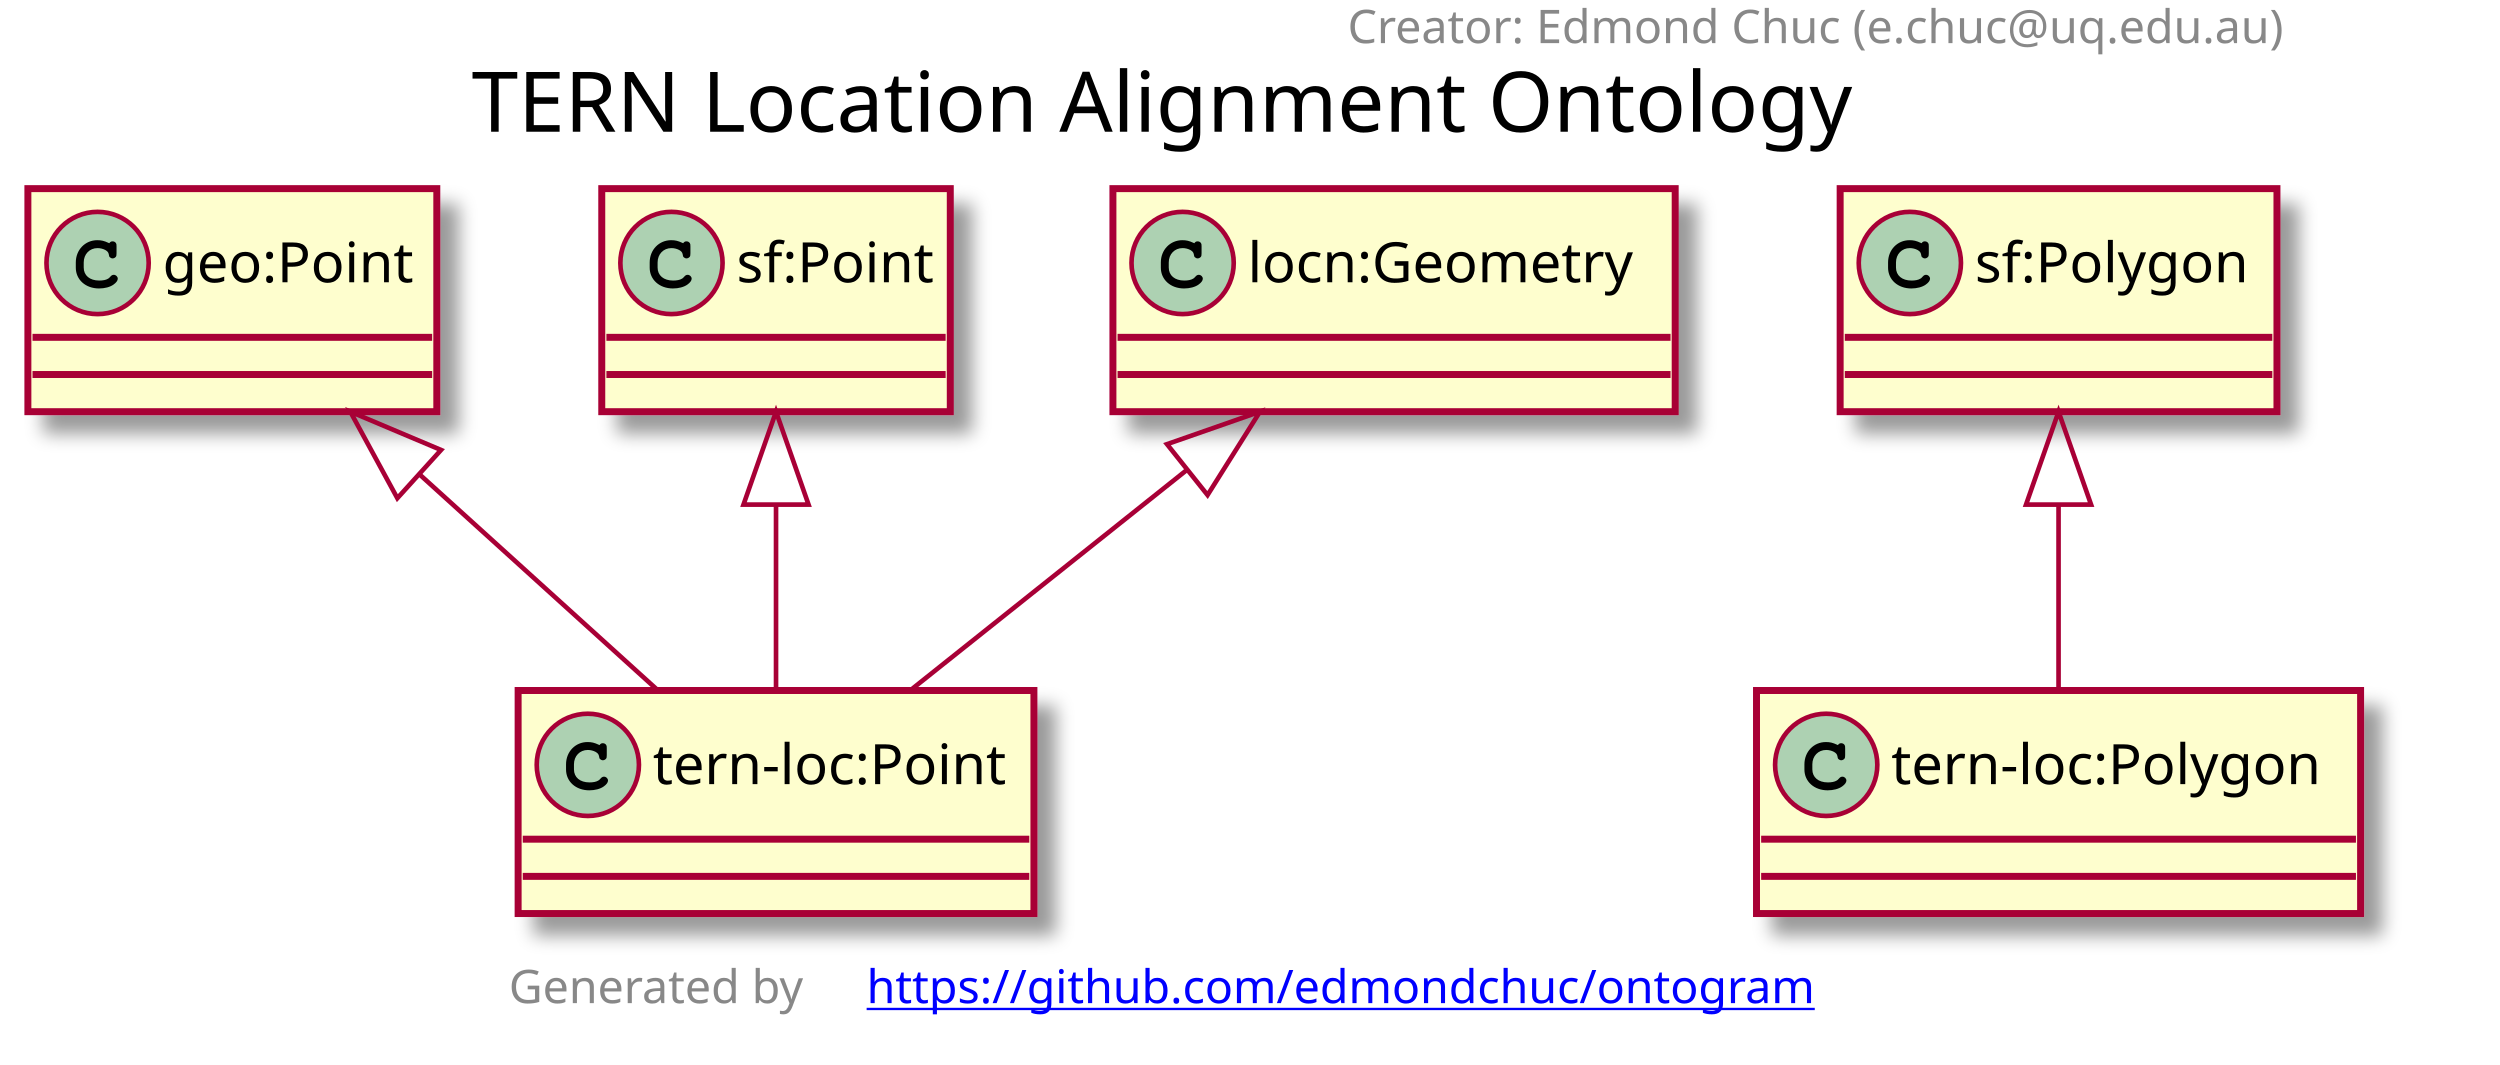
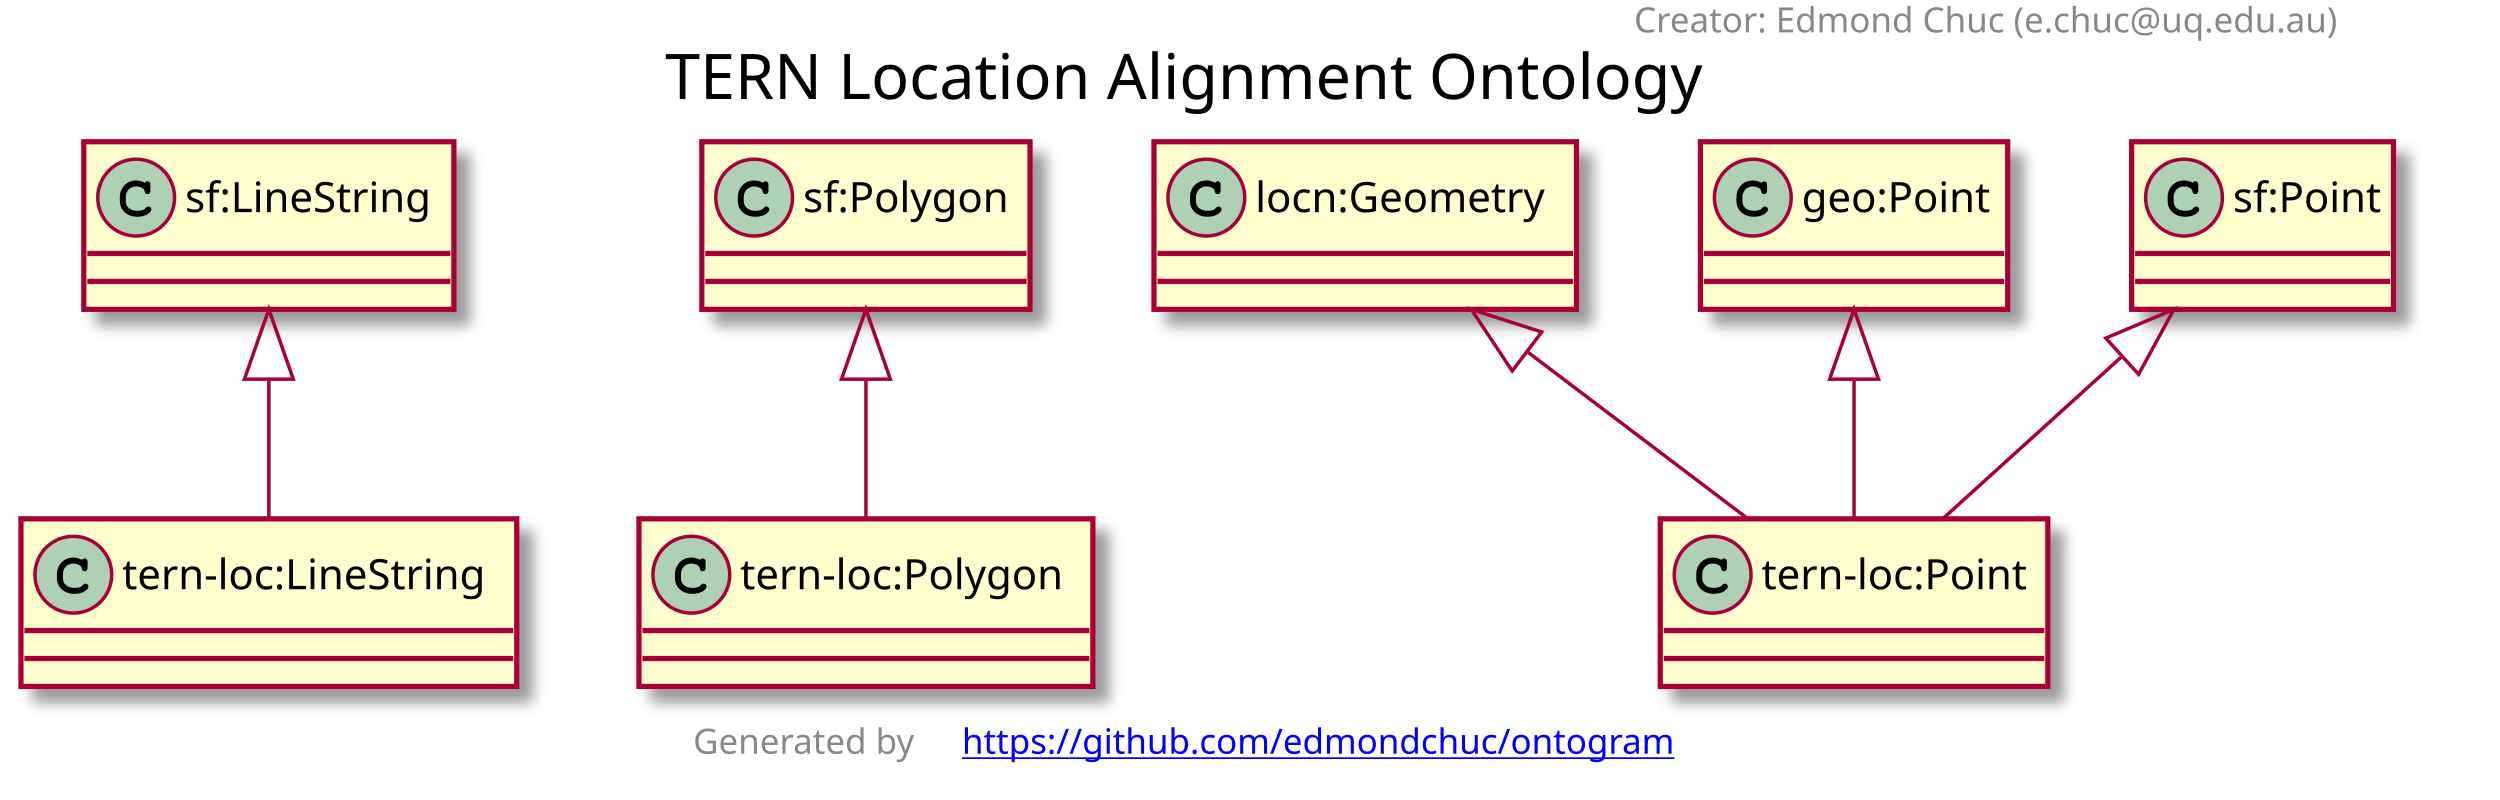
- <svg xmlns="http://www.w3.org/2000/svg" xmlns:xlink="http://www.w3.org/1999/xlink" contentScriptType="application/ecmascript" contentStyleType="text/css" height="229px" preserveAspectRatio="none" style="width:538px;height:229px;" version="1.1" viewBox="0 0 538 229" width="538px" zoomAndPan="magnify">
+ <svg xmlns="http://www.w3.org/2000/svg" xmlns:xlink="http://www.w3.org/1999/xlink" contentScriptType="application/ecmascript" contentStyleType="text/css" height="229px" preserveAspectRatio="none" style="width:716px;height:229px;" version="1.1" viewBox="0 0 716 229" width="716px" zoomAndPan="magnify">
  <defs>
-     <filter height="300%" id="f1bwqlpxkrxrok" width="300%" x="-1" y="-1">
+     <filter height="300%" id="fz6vz87yj7z0u" width="300%" x="-1" y="-1">
      <feGaussianBlur result="blurOut" stdDeviation="2.0" />
      <feColorMatrix in="blurOut" result="blurOut2" type="matrix" values="0 0 0 0 0 0 0 0 0 0 0 0 0 0 0 0 0 0 .4 0" />
      <feOffset dx="4.0" dy="4.0" in="blurOut2" result="blurOut3" />
      <feBlend in="SourceGraphic" in2="blurOut3" mode="normal" />
    </filter>
  </defs>
  <g>
-     <text fill="#888888" font-family="sans-serif" font-size="10" lengthAdjust="spacingAndGlyphs" textLength="236" x="290" y="9.282">Creator: Edmond Chuc (e.chuc@uq.edu.au)</text>
-     <text fill="#000000" font-family="sans-serif" font-size="18" lengthAdjust="spacingAndGlyphs" textLength="323" x="101.5" y="28.349">TERN Location Alignment Ontology</text>
-     <rect fill="#FEFECE" filter="url(#f1bwqlpxkrxrok)" height="48" id="geo:Point" style="stroke: #A80036; stroke-width: 1.5;" width="88" x="6" y="40.594" />
-     <ellipse cx="21" cy="56.594" fill="#ADD1B2" rx="11" ry="11" style="stroke: #A80036; stroke-width: 1.0;" />
-     <path d="M23.344,52.266 C22.406,51.828 21.812,51.688 20.938,51.688 C18.312,51.688 16.312,53.766 16.312,56.484 L16.312,57.609 C16.312,60.188 18.422,62.078 21.312,62.078 C22.531,62.078 23.688,61.781 24.438,61.234 C25.016,60.828 25.344,60.375 25.344,59.984 C25.344,59.531 24.953,59.141 24.484,59.141 C24.266,59.141 24.062,59.219 23.875,59.406 C23.422,59.891 23.422,59.891 23.234,59.984 C22.812,60.25 22.125,60.375 21.359,60.375 C19.312,60.375 18.016,59.281 18.016,57.578 L18.016,56.484 C18.016,54.703 19.266,53.391 21,53.391 C21.578,53.391 22.188,53.547 22.656,53.797 C23.141,54.078 23.312,54.297 23.406,54.703 C23.469,55.109 23.5,55.234 23.641,55.359 C23.781,55.5 24.016,55.609 24.234,55.609 C24.5,55.609 24.766,55.469 24.938,55.25 C25.047,55.094 25.078,54.906 25.078,54.484 L25.078,53.062 C25.078,52.625 25.062,52.5 24.969,52.344 C24.812,52.078 24.531,51.938 24.234,51.938 C23.938,51.938 23.734,52.031 23.516,52.344 L23.344,52.266 Z " />
-     <text fill="#000000" font-family="sans-serif" font-size="12" lengthAdjust="spacingAndGlyphs" textLength="56" x="35" y="60.748">geo:Point</text>
-     <line style="stroke: #A80036; stroke-width: 1.5;" x1="7" x2="93" y1="72.594" y2="72.594" />
-     <line style="stroke: #A80036; stroke-width: 1.5;" x1="7" x2="93" y1="80.594" y2="80.594" />
+     <text fill="#888888" font-family="sans-serif" font-size="10" lengthAdjust="spacingAndGlyphs" textLength="236" x="468" y="9.282">Creator: Edmond Chuc (e.chuc@uq.edu.au)</text>
+     <text fill="#000000" font-family="sans-serif" font-size="18" lengthAdjust="spacingAndGlyphs" textLength="323" x="190.5" y="28.349">TERN Location Alignment Ontology</text>
+     <rect fill="#FEFECE" filter="url(#fz6vz87yj7z0u)" height="48" id="sf:LineString" style="stroke: #A80036; stroke-width: 1.5;" width="106" x="24" y="40.594" />
+     <ellipse cx="39" cy="56.594" fill="#ADD1B2" rx="11" ry="11" style="stroke: #A80036; stroke-width: 1.0;" />
+     <path d="M41.344,52.266 C40.406,51.828 39.812,51.688 38.938,51.688 C36.312,51.688 34.312,53.766 34.312,56.484 L34.312,57.609 C34.312,60.188 36.422,62.078 39.312,62.078 C40.531,62.078 41.688,61.781 42.438,61.234 C43.016,60.828 43.344,60.375 43.344,59.984 C43.344,59.531 42.953,59.141 42.484,59.141 C42.266,59.141 42.062,59.219 41.875,59.406 C41.422,59.891 41.422,59.891 41.234,59.984 C40.812,60.25 40.125,60.375 39.359,60.375 C37.312,60.375 36.016,59.281 36.016,57.578 L36.016,56.484 C36.016,54.703 37.266,53.391 39,53.391 C39.578,53.391 40.188,53.547 40.656,53.797 C41.141,54.078 41.312,54.297 41.406,54.703 C41.469,55.109 41.5,55.234 41.641,55.359 C41.781,55.5 42.016,55.609 42.234,55.609 C42.5,55.609 42.766,55.469 42.938,55.25 C43.047,55.094 43.078,54.906 43.078,54.484 L43.078,53.062 C43.078,52.625 43.062,52.5 42.969,52.344 C42.812,52.078 42.531,51.938 42.234,51.938 C41.938,51.938 41.734,52.031 41.516,52.344 L41.344,52.266 Z " />
+     <text fill="#000000" font-family="sans-serif" font-size="12" lengthAdjust="spacingAndGlyphs" textLength="74" x="53" y="60.748">sf:LineString</text>
+     <line style="stroke: #A80036; stroke-width: 1.5;" x1="25" x2="129" y1="72.594" y2="72.594" />
+     <line style="stroke: #A80036; stroke-width: 1.5;" x1="25" x2="129" y1="80.594" y2="80.594" />
+     <a href="https://w3id.org/tern/ontologies/loc/LineString" target="_top" title="https://w3id.org/tern/ontologies/loc/LineString" xlink:actuate="onRequest" xlink:href="https://w3id.org/tern/ontologies/loc/LineString" xlink:show="new" xlink:title="https://w3id.org/tern/ontologies/loc/LineString" xlink:type="simple">
+       <rect fill="#FEFECE" filter="url(#fz6vz87yj7z0u)" height="48" id="tern-loc:LineString" style="stroke: #A80036; stroke-width: 1.5;" width="142" x="6" y="148.594" />
+       <ellipse cx="21" cy="164.594" fill="#ADD1B2" rx="11" ry="11" style="stroke: #A80036; stroke-width: 1.0;" />
+       <path d="M23.344,160.266 C22.406,159.828 21.812,159.688 20.938,159.688 C18.312,159.688 16.312,161.766 16.312,164.484 L16.312,165.609 C16.312,168.188 18.422,170.078 21.312,170.078 C22.531,170.078 23.688,169.781 24.438,169.234 C25.016,168.828 25.344,168.375 25.344,167.984 C25.344,167.531 24.953,167.141 24.484,167.141 C24.266,167.141 24.062,167.219 23.875,167.406 C23.422,167.891 23.422,167.891 23.234,167.984 C22.812,168.25 22.125,168.375 21.359,168.375 C19.312,168.375 18.016,167.281 18.016,165.578 L18.016,164.484 C18.016,162.703 19.266,161.391 21,161.391 C21.578,161.391 22.188,161.547 22.656,161.797 C23.141,162.078 23.312,162.297 23.406,162.703 C23.469,163.109 23.5,163.234 23.641,163.359 C23.781,163.5 24.016,163.609 24.234,163.609 C24.5,163.609 24.766,163.469 24.938,163.25 C25.047,163.094 25.078,162.906 25.078,162.484 L25.078,161.062 C25.078,160.625 25.062,160.5 24.969,160.344 C24.812,160.078 24.531,159.938 24.234,159.938 C23.938,159.938 23.734,160.031 23.516,160.344 L23.344,160.266 Z " />
+       <text fill="#000000" font-family="sans-serif" font-size="12" lengthAdjust="spacingAndGlyphs" textLength="110" x="35" y="168.748">tern-loc:LineString</text>
+       <line style="stroke: #A80036; stroke-width: 1.5;" x1="7" x2="147" y1="180.594" y2="180.594" />
+       <line style="stroke: #A80036; stroke-width: 1.5;" x1="7" x2="147" y1="188.594" y2="188.594" />
+     </a>
+     <rect fill="#FEFECE" filter="url(#fz6vz87yj7z0u)" height="48" id="sf:Polygon" style="stroke: #A80036; stroke-width: 1.5;" width="94" x="201" y="40.594" />
+     <ellipse cx="216" cy="56.594" fill="#ADD1B2" rx="11" ry="11" style="stroke: #A80036; stroke-width: 1.0;" />
+     <path d="M218.344,52.266 C217.406,51.828 216.812,51.688 215.938,51.688 C213.312,51.688 211.312,53.766 211.312,56.484 L211.312,57.609 C211.312,60.188 213.422,62.078 216.312,62.078 C217.531,62.078 218.688,61.781 219.438,61.234 C220.016,60.828 220.344,60.375 220.344,59.984 C220.344,59.531 219.953,59.141 219.484,59.141 C219.266,59.141 219.062,59.219 218.875,59.406 C218.422,59.891 218.422,59.891 218.234,59.984 C217.812,60.25 217.125,60.375 216.359,60.375 C214.312,60.375 213.016,59.281 213.016,57.578 L213.016,56.484 C213.016,54.703 214.266,53.391 216,53.391 C216.578,53.391 217.188,53.547 217.656,53.797 C218.141,54.078 218.312,54.297 218.406,54.703 C218.469,55.109 218.5,55.234 218.641,55.359 C218.781,55.5 219.016,55.609 219.234,55.609 C219.5,55.609 219.766,55.469 219.938,55.25 C220.047,55.094 220.078,54.906 220.078,54.484 L220.078,53.062 C220.078,52.625 220.062,52.5 219.969,52.344 C219.812,52.078 219.531,51.938 219.234,51.938 C218.938,51.938 218.734,52.031 218.516,52.344 L218.344,52.266 Z " />
+     <text fill="#000000" font-family="sans-serif" font-size="12" lengthAdjust="spacingAndGlyphs" textLength="62" x="230" y="60.748">sf:Polygon</text>
+     <line style="stroke: #A80036; stroke-width: 1.5;" x1="202" x2="294" y1="72.594" y2="72.594" />
+     <line style="stroke: #A80036; stroke-width: 1.5;" x1="202" x2="294" y1="80.594" y2="80.594" />
+     <a href="https://w3id.org/tern/ontologies/loc/Polygon" target="_top" title="https://w3id.org/tern/ontologies/loc/Polygon" xlink:actuate="onRequest" xlink:href="https://w3id.org/tern/ontologies/loc/Polygon" xlink:show="new" xlink:title="https://w3id.org/tern/ontologies/loc/Polygon" xlink:type="simple">
+       <rect fill="#FEFECE" filter="url(#fz6vz87yj7z0u)" height="48" id="tern-loc:Polygon" style="stroke: #A80036; stroke-width: 1.5;" width="130" x="183" y="148.594" />
+       <ellipse cx="198" cy="164.594" fill="#ADD1B2" rx="11" ry="11" style="stroke: #A80036; stroke-width: 1.0;" />
+       <path d="M200.344,160.266 C199.406,159.828 198.812,159.688 197.938,159.688 C195.312,159.688 193.312,161.766 193.312,164.484 L193.312,165.609 C193.312,168.188 195.422,170.078 198.312,170.078 C199.531,170.078 200.688,169.781 201.438,169.234 C202.016,168.828 202.344,168.375 202.344,167.984 C202.344,167.531 201.953,167.141 201.484,167.141 C201.266,167.141 201.062,167.219 200.875,167.406 C200.422,167.891 200.422,167.891 200.234,167.984 C199.812,168.25 199.125,168.375 198.359,168.375 C196.312,168.375 195.016,167.281 195.016,165.578 L195.016,164.484 C195.016,162.703 196.266,161.391 198,161.391 C198.578,161.391 199.188,161.547 199.656,161.797 C200.141,162.078 200.312,162.297 200.406,162.703 C200.469,163.109 200.5,163.234 200.641,163.359 C200.781,163.5 201.016,163.609 201.234,163.609 C201.5,163.609 201.766,163.469 201.938,163.25 C202.047,163.094 202.078,162.906 202.078,162.484 L202.078,161.062 C202.078,160.625 202.062,160.5 201.969,160.344 C201.812,160.078 201.531,159.938 201.234,159.938 C200.938,159.938 200.734,160.031 200.516,160.344 L200.344,160.266 Z " />
+       <text fill="#000000" font-family="sans-serif" font-size="12" lengthAdjust="spacingAndGlyphs" textLength="98" x="212" y="168.748">tern-loc:Polygon</text>
+       <line style="stroke: #A80036; stroke-width: 1.5;" x1="184" x2="312" y1="180.594" y2="180.594" />
+       <line style="stroke: #A80036; stroke-width: 1.5;" x1="184" x2="312" y1="188.594" y2="188.594" />
+     </a>
+     <rect fill="#FEFECE" filter="url(#fz6vz87yj7z0u)" height="48" id="locn:Geometry" style="stroke: #A80036; stroke-width: 1.5;" width="121" x="330.5" y="40.594" />
+     <ellipse cx="345.5" cy="56.594" fill="#ADD1B2" rx="11" ry="11" style="stroke: #A80036; stroke-width: 1.0;" />
+     <path d="M347.844,52.266 C346.906,51.828 346.312,51.688 345.438,51.688 C342.812,51.688 340.812,53.766 340.812,56.484 L340.812,57.609 C340.812,60.188 342.922,62.078 345.812,62.078 C347.031,62.078 348.188,61.781 348.938,61.234 C349.516,60.828 349.844,60.375 349.844,59.984 C349.844,59.531 349.453,59.141 348.984,59.141 C348.766,59.141 348.562,59.219 348.375,59.406 C347.922,59.891 347.922,59.891 347.734,59.984 C347.312,60.25 346.625,60.375 345.859,60.375 C343.812,60.375 342.516,59.281 342.516,57.578 L342.516,56.484 C342.516,54.703 343.766,53.391 345.5,53.391 C346.078,53.391 346.688,53.547 347.156,53.797 C347.641,54.078 347.812,54.297 347.906,54.703 C347.969,55.109 348,55.234 348.141,55.359 C348.281,55.5 348.516,55.609 348.734,55.609 C349,55.609 349.266,55.469 349.438,55.25 C349.547,55.094 349.578,54.906 349.578,54.484 L349.578,53.062 C349.578,52.625 349.562,52.5 349.469,52.344 C349.312,52.078 349.031,51.938 348.734,51.938 C348.438,51.938 348.234,52.031 348.016,52.344 L347.844,52.266 Z " />
+     <text fill="#000000" font-family="sans-serif" font-size="12" lengthAdjust="spacingAndGlyphs" textLength="89" x="359.5" y="60.748">locn:Geometry</text>
+     <line style="stroke: #A80036; stroke-width: 1.5;" x1="331.5" x2="450.5" y1="72.594" y2="72.594" />
+     <line style="stroke: #A80036; stroke-width: 1.5;" x1="331.5" x2="450.5" y1="80.594" y2="80.594" />
    <a href="https://w3id.org/tern/ontologies/loc/Point" target="_top" title="https://w3id.org/tern/ontologies/loc/Point" xlink:actuate="onRequest" xlink:href="https://w3id.org/tern/ontologies/loc/Point" xlink:show="new" xlink:title="https://w3id.org/tern/ontologies/loc/Point" xlink:type="simple">
-       <rect fill="#FEFECE" filter="url(#f1bwqlpxkrxrok)" height="48" id="tern-loc:Point" style="stroke: #A80036; stroke-width: 1.5;" width="111" x="111.5" y="148.594" />
-       <ellipse cx="126.5" cy="164.594" fill="#ADD1B2" rx="11" ry="11" style="stroke: #A80036; stroke-width: 1.0;" />
-       <path d="M128.844,160.266 C127.906,159.828 127.312,159.688 126.438,159.688 C123.812,159.688 121.812,161.766 121.812,164.484 L121.812,165.609 C121.812,168.188 123.922,170.078 126.812,170.078 C128.031,170.078 129.188,169.781 129.938,169.234 C130.516,168.828 130.844,168.375 130.844,167.984 C130.844,167.531 130.453,167.141 129.984,167.141 C129.766,167.141 129.562,167.219 129.375,167.406 C128.922,167.891 128.922,167.891 128.734,167.984 C128.312,168.25 127.625,168.375 126.859,168.375 C124.812,168.375 123.516,167.281 123.516,165.578 L123.516,164.484 C123.516,162.703 124.766,161.391 126.5,161.391 C127.078,161.391 127.688,161.547 128.156,161.797 C128.641,162.078 128.812,162.297 128.906,162.703 C128.969,163.109 129,163.234 129.141,163.359 C129.281,163.5 129.516,163.609 129.734,163.609 C130,163.609 130.266,163.469 130.438,163.25 C130.547,163.094 130.578,162.906 130.578,162.484 L130.578,161.062 C130.578,160.625 130.562,160.5 130.469,160.344 C130.312,160.078 130.031,159.938 129.734,159.938 C129.438,159.938 129.234,160.031 129.016,160.344 L128.844,160.266 Z " />
-       <text fill="#000000" font-family="sans-serif" font-size="12" lengthAdjust="spacingAndGlyphs" textLength="79" x="140.5" y="168.748">tern-loc:Point</text>
-       <line style="stroke: #A80036; stroke-width: 1.5;" x1="112.5" x2="221.5" y1="180.594" y2="180.594" />
-       <line style="stroke: #A80036; stroke-width: 1.5;" x1="112.5" x2="221.5" y1="188.594" y2="188.594" />
+       <rect fill="#FEFECE" filter="url(#fz6vz87yj7z0u)" height="48" id="tern-loc:Point" style="stroke: #A80036; stroke-width: 1.5;" width="111" x="475.5" y="148.594" />
+       <ellipse cx="490.5" cy="164.594" fill="#ADD1B2" rx="11" ry="11" style="stroke: #A80036; stroke-width: 1.0;" />
+       <path d="M492.844,160.266 C491.906,159.828 491.312,159.688 490.438,159.688 C487.812,159.688 485.812,161.766 485.812,164.484 L485.812,165.609 C485.812,168.188 487.922,170.078 490.812,170.078 C492.031,170.078 493.188,169.781 493.938,169.234 C494.516,168.828 494.844,168.375 494.844,167.984 C494.844,167.531 494.453,167.141 493.984,167.141 C493.766,167.141 493.562,167.219 493.375,167.406 C492.922,167.891 492.922,167.891 492.734,167.984 C492.312,168.25 491.625,168.375 490.859,168.375 C488.812,168.375 487.516,167.281 487.516,165.578 L487.516,164.484 C487.516,162.703 488.766,161.391 490.5,161.391 C491.078,161.391 491.688,161.547 492.156,161.797 C492.641,162.078 492.812,162.297 492.906,162.703 C492.969,163.109 493,163.234 493.141,163.359 C493.281,163.5 493.516,163.609 493.734,163.609 C494,163.609 494.266,163.469 494.438,163.25 C494.547,163.094 494.578,162.906 494.578,162.484 L494.578,161.062 C494.578,160.625 494.562,160.5 494.469,160.344 C494.312,160.078 494.031,159.938 493.734,159.938 C493.438,159.938 493.234,160.031 493.016,160.344 L492.844,160.266 Z " />
+       <text fill="#000000" font-family="sans-serif" font-size="12" lengthAdjust="spacingAndGlyphs" textLength="79" x="504.5" y="168.748">tern-loc:Point</text>
+       <line style="stroke: #A80036; stroke-width: 1.5;" x1="476.5" x2="585.5" y1="180.594" y2="180.594" />
+       <line style="stroke: #A80036; stroke-width: 1.5;" x1="476.5" x2="585.5" y1="188.594" y2="188.594" />
    </a>
-     <rect fill="#FEFECE" filter="url(#f1bwqlpxkrxrok)" height="48" id="sf:Point" style="stroke: #A80036; stroke-width: 1.5;" width="75" x="129.5" y="40.594" />
-     <ellipse cx="144.5" cy="56.594" fill="#ADD1B2" rx="11" ry="11" style="stroke: #A80036; stroke-width: 1.0;" />
-     <path d="M146.844,52.266 C145.906,51.828 145.312,51.688 144.438,51.688 C141.812,51.688 139.812,53.766 139.812,56.484 L139.812,57.609 C139.812,60.188 141.922,62.078 144.812,62.078 C146.031,62.078 147.188,61.781 147.938,61.234 C148.516,60.828 148.844,60.375 148.844,59.984 C148.844,59.531 148.453,59.141 147.984,59.141 C147.766,59.141 147.562,59.219 147.375,59.406 C146.922,59.891 146.922,59.891 146.734,59.984 C146.312,60.25 145.625,60.375 144.859,60.375 C142.812,60.375 141.516,59.281 141.516,57.578 L141.516,56.484 C141.516,54.703 142.766,53.391 144.5,53.391 C145.078,53.391 145.688,53.547 146.156,53.797 C146.641,54.078 146.812,54.297 146.906,54.703 C146.969,55.109 147,55.234 147.141,55.359 C147.281,55.5 147.516,55.609 147.734,55.609 C148,55.609 148.266,55.469 148.438,55.25 C148.547,55.094 148.578,54.906 148.578,54.484 L148.578,53.062 C148.578,52.625 148.562,52.5 148.469,52.344 C148.312,52.078 148.031,51.938 147.734,51.938 C147.438,51.938 147.234,52.031 147.016,52.344 L146.844,52.266 Z " />
-     <text fill="#000000" font-family="sans-serif" font-size="12" lengthAdjust="spacingAndGlyphs" textLength="43" x="158.5" y="60.748">sf:Point</text>
-     <line style="stroke: #A80036; stroke-width: 1.5;" x1="130.5" x2="203.5" y1="72.594" y2="72.594" />
-     <line style="stroke: #A80036; stroke-width: 1.5;" x1="130.5" x2="203.5" y1="80.594" y2="80.594" />
-     <rect fill="#FEFECE" filter="url(#f1bwqlpxkrxrok)" height="48" id="locn:Geometry" style="stroke: #A80036; stroke-width: 1.5;" width="121" x="239.5" y="40.594" />
-     <ellipse cx="254.5" cy="56.594" fill="#ADD1B2" rx="11" ry="11" style="stroke: #A80036; stroke-width: 1.0;" />
-     <path d="M256.844,52.266 C255.906,51.828 255.312,51.688 254.438,51.688 C251.812,51.688 249.812,53.766 249.812,56.484 L249.812,57.609 C249.812,60.188 251.922,62.078 254.812,62.078 C256.031,62.078 257.188,61.781 257.938,61.234 C258.516,60.828 258.844,60.375 258.844,59.984 C258.844,59.531 258.453,59.141 257.984,59.141 C257.766,59.141 257.562,59.219 257.375,59.406 C256.922,59.891 256.922,59.891 256.734,59.984 C256.312,60.25 255.625,60.375 254.859,60.375 C252.812,60.375 251.516,59.281 251.516,57.578 L251.516,56.484 C251.516,54.703 252.766,53.391 254.5,53.391 C255.078,53.391 255.688,53.547 256.156,53.797 C256.641,54.078 256.812,54.297 256.906,54.703 C256.969,55.109 257,55.234 257.141,55.359 C257.281,55.5 257.516,55.609 257.734,55.609 C258,55.609 258.266,55.469 258.438,55.25 C258.547,55.094 258.578,54.906 258.578,54.484 L258.578,53.062 C258.578,52.625 258.562,52.5 258.469,52.344 C258.312,52.078 258.031,51.938 257.734,51.938 C257.438,51.938 257.234,52.031 257.016,52.344 L256.844,52.266 Z " />
-     <text fill="#000000" font-family="sans-serif" font-size="12" lengthAdjust="spacingAndGlyphs" textLength="89" x="268.5" y="60.748">locn:Geometry</text>
-     <line style="stroke: #A80036; stroke-width: 1.5;" x1="240.5" x2="359.5" y1="72.594" y2="72.594" />
-     <line style="stroke: #A80036; stroke-width: 1.5;" x1="240.5" x2="359.5" y1="80.594" y2="80.594" />
-     <rect fill="#FEFECE" filter="url(#f1bwqlpxkrxrok)" height="48" id="sf:Polygon" style="stroke: #A80036; stroke-width: 1.5;" width="94" x="396" y="40.594" />
-     <ellipse cx="411" cy="56.594" fill="#ADD1B2" rx="11" ry="11" style="stroke: #A80036; stroke-width: 1.0;" />
-     <path d="M413.344,52.266 C412.406,51.828 411.812,51.688 410.938,51.688 C408.312,51.688 406.312,53.766 406.312,56.484 L406.312,57.609 C406.312,60.188 408.422,62.078 411.312,62.078 C412.531,62.078 413.688,61.781 414.438,61.234 C415.016,60.828 415.344,60.375 415.344,59.984 C415.344,59.531 414.953,59.141 414.484,59.141 C414.266,59.141 414.062,59.219 413.875,59.406 C413.422,59.891 413.422,59.891 413.234,59.984 C412.812,60.25 412.125,60.375 411.359,60.375 C409.312,60.375 408.016,59.281 408.016,57.578 L408.016,56.484 C408.016,54.703 409.266,53.391 411,53.391 C411.578,53.391 412.188,53.547 412.656,53.797 C413.141,54.078 413.312,54.297 413.406,54.703 C413.469,55.109 413.5,55.234 413.641,55.359 C413.781,55.5 414.016,55.609 414.234,55.609 C414.5,55.609 414.766,55.469 414.938,55.25 C415.047,55.094 415.078,54.906 415.078,54.484 L415.078,53.062 C415.078,52.625 415.062,52.5 414.969,52.344 C414.812,52.078 414.531,51.938 414.234,51.938 C413.938,51.938 413.734,52.031 413.516,52.344 L413.344,52.266 Z " />
-     <text fill="#000000" font-family="sans-serif" font-size="12" lengthAdjust="spacingAndGlyphs" textLength="62" x="425" y="60.748">sf:Polygon</text>
-     <line style="stroke: #A80036; stroke-width: 1.5;" x1="397" x2="489" y1="72.594" y2="72.594" />
-     <line style="stroke: #A80036; stroke-width: 1.5;" x1="397" x2="489" y1="80.594" y2="80.594" />
-     <a href="https://w3id.org/tern/ontologies/loc/Polygon" target="_top" title="https://w3id.org/tern/ontologies/loc/Polygon" xlink:actuate="onRequest" xlink:href="https://w3id.org/tern/ontologies/loc/Polygon" xlink:show="new" xlink:title="https://w3id.org/tern/ontologies/loc/Polygon" xlink:type="simple">
-       <rect fill="#FEFECE" filter="url(#f1bwqlpxkrxrok)" height="48" id="tern-loc:Polygon" style="stroke: #A80036; stroke-width: 1.5;" width="130" x="378" y="148.594" />
-       <ellipse cx="393" cy="164.594" fill="#ADD1B2" rx="11" ry="11" style="stroke: #A80036; stroke-width: 1.0;" />
-       <path d="M395.344,160.266 C394.406,159.828 393.812,159.688 392.938,159.688 C390.312,159.688 388.312,161.766 388.312,164.484 L388.312,165.609 C388.312,168.188 390.422,170.078 393.312,170.078 C394.531,170.078 395.688,169.781 396.438,169.234 C397.016,168.828 397.344,168.375 397.344,167.984 C397.344,167.531 396.953,167.141 396.484,167.141 C396.266,167.141 396.062,167.219 395.875,167.406 C395.422,167.891 395.422,167.891 395.234,167.984 C394.812,168.25 394.125,168.375 393.359,168.375 C391.312,168.375 390.016,167.281 390.016,165.578 L390.016,164.484 C390.016,162.703 391.266,161.391 393,161.391 C393.578,161.391 394.188,161.547 394.656,161.797 C395.141,162.078 395.312,162.297 395.406,162.703 C395.469,163.109 395.5,163.234 395.641,163.359 C395.781,163.5 396.016,163.609 396.234,163.609 C396.5,163.609 396.766,163.469 396.938,163.25 C397.047,163.094 397.078,162.906 397.078,162.484 L397.078,161.062 C397.078,160.625 397.062,160.5 396.969,160.344 C396.812,160.078 396.531,159.938 396.234,159.938 C395.938,159.938 395.734,160.031 395.516,160.344 L395.344,160.266 Z " />
-       <text fill="#000000" font-family="sans-serif" font-size="12" lengthAdjust="spacingAndGlyphs" textLength="98" x="407" y="168.748">tern-loc:Polygon</text>
-       <line style="stroke: #A80036; stroke-width: 1.5;" x1="379" x2="507" y1="180.594" y2="180.594" />
-       <line style="stroke: #A80036; stroke-width: 1.5;" x1="379" x2="507" y1="188.594" y2="188.594" />
-     </a>
-     <path d="M90.369,102.167 C107.24,117.453 126.345,134.761 141.258,148.272 " fill="none" id="geo:Point&lt;-tern-loc:Point" style="stroke: #A80036; stroke-width: 1.0;" />
-     <polygon fill="none" points="85.509,107.21,75.387,88.594,94.909,96.835,85.509,107.21" style="stroke: #A80036; stroke-width: 1.0;" />
-     <path d="M167,108.617 C167,122.173 167,136.632 167,148.272 " fill="none" id="sf:Point&lt;-tern-loc:Point" style="stroke: #A80036; stroke-width: 1.0;" />
-     <polygon fill="none" points="160,108.594,167,88.594,174,108.594,160,108.594" style="stroke: #A80036; stroke-width: 1.0;" />
-     <path d="M255.288,101.229 C235.825,116.741 213.562,134.484 196.262,148.272 " fill="none" id="locn:Geometry&lt;-tern-loc:Point" style="stroke: #A80036; stroke-width: 1.0;" />
-     <polygon fill="none" points="251.138,95.586,271.141,88.594,259.863,106.534,251.138,95.586" style="stroke: #A80036; stroke-width: 1.0;" />
-     <path d="M443,108.617 C443,122.173 443,136.632 443,148.272 " fill="none" id="sf:Polygon&lt;-tern-loc:Polygon" style="stroke: #A80036; stroke-width: 1.0;" />
-     <polygon fill="none" points="436,108.594,443,88.594,450,108.594,436,108.594" style="stroke: #A80036; stroke-width: 1.0;" />
-     <text fill="#888888" font-family="sans-serif" font-size="10" lengthAdjust="spacingAndGlyphs" textLength="74" x="109.5" y="215.876">Generated by</text>
+     <rect fill="#FEFECE" filter="url(#fz6vz87yj7z0u)" height="48" id="geo:Point" style="stroke: #A80036; stroke-width: 1.5;" width="88" x="487" y="40.594" />
+     <ellipse cx="502" cy="56.594" fill="#ADD1B2" rx="11" ry="11" style="stroke: #A80036; stroke-width: 1.0;" />
+     <path d="M504.344,52.266 C503.406,51.828 502.812,51.688 501.938,51.688 C499.312,51.688 497.312,53.766 497.312,56.484 L497.312,57.609 C497.312,60.188 499.422,62.078 502.312,62.078 C503.531,62.078 504.688,61.781 505.438,61.234 C506.016,60.828 506.344,60.375 506.344,59.984 C506.344,59.531 505.953,59.141 505.484,59.141 C505.266,59.141 505.062,59.219 504.875,59.406 C504.422,59.891 504.422,59.891 504.234,59.984 C503.812,60.25 503.125,60.375 502.359,60.375 C500.312,60.375 499.016,59.281 499.016,57.578 L499.016,56.484 C499.016,54.703 500.266,53.391 502,53.391 C502.578,53.391 503.188,53.547 503.656,53.797 C504.141,54.078 504.312,54.297 504.406,54.703 C504.469,55.109 504.5,55.234 504.641,55.359 C504.781,55.5 505.016,55.609 505.234,55.609 C505.5,55.609 505.766,55.469 505.938,55.25 C506.047,55.094 506.078,54.906 506.078,54.484 L506.078,53.062 C506.078,52.625 506.062,52.5 505.969,52.344 C505.812,52.078 505.531,51.938 505.234,51.938 C504.938,51.938 504.734,52.031 504.516,52.344 L504.344,52.266 Z " />
+     <text fill="#000000" font-family="sans-serif" font-size="12" lengthAdjust="spacingAndGlyphs" textLength="56" x="516" y="60.748">geo:Point</text>
+     <line style="stroke: #A80036; stroke-width: 1.5;" x1="488" x2="574" y1="72.594" y2="72.594" />
+     <line style="stroke: #A80036; stroke-width: 1.5;" x1="488" x2="574" y1="80.594" y2="80.594" />
+     <rect fill="#FEFECE" filter="url(#fz6vz87yj7z0u)" height="48" id="sf:Point" style="stroke: #A80036; stroke-width: 1.5;" width="75" x="610.5" y="40.594" />
+     <ellipse cx="625.5" cy="56.594" fill="#ADD1B2" rx="11" ry="11" style="stroke: #A80036; stroke-width: 1.0;" />
+     <path d="M627.844,52.266 C626.906,51.828 626.312,51.688 625.438,51.688 C622.812,51.688 620.812,53.766 620.812,56.484 L620.812,57.609 C620.812,60.188 622.922,62.078 625.812,62.078 C627.031,62.078 628.188,61.781 628.938,61.234 C629.516,60.828 629.844,60.375 629.844,59.984 C629.844,59.531 629.453,59.141 628.984,59.141 C628.766,59.141 628.562,59.219 628.375,59.406 C627.922,59.891 627.922,59.891 627.734,59.984 C627.312,60.25 626.625,60.375 625.859,60.375 C623.812,60.375 622.516,59.281 622.516,57.578 L622.516,56.484 C622.516,54.703 623.766,53.391 625.5,53.391 C626.078,53.391 626.688,53.547 627.156,53.797 C627.641,54.078 627.812,54.297 627.906,54.703 C627.969,55.109 628,55.234 628.141,55.359 C628.281,55.5 628.516,55.609 628.734,55.609 C629,55.609 629.266,55.469 629.438,55.25 C629.547,55.094 629.578,54.906 629.578,54.484 L629.578,53.062 C629.578,52.625 629.562,52.5 629.469,52.344 C629.312,52.078 629.031,51.938 628.734,51.938 C628.438,51.938 628.234,52.031 628.016,52.344 L627.844,52.266 Z " />
+     <text fill="#000000" font-family="sans-serif" font-size="12" lengthAdjust="spacingAndGlyphs" textLength="43" x="639.5" y="60.748">sf:Point</text>
+     <line style="stroke: #A80036; stroke-width: 1.5;" x1="611.5" x2="684.5" y1="72.594" y2="72.594" />
+     <line style="stroke: #A80036; stroke-width: 1.5;" x1="611.5" x2="684.5" y1="80.594" y2="80.594" />
+     <path d="M77,108.617 C77,122.173 77,136.632 77,148.272 " fill="none" id="sf:LineString&lt;-tern-loc:LineString" style="stroke: #A80036; stroke-width: 1.0;" />
+     <polygon fill="none" points="70,108.594,77,88.594,84,108.594,70,108.594" style="stroke: #A80036; stroke-width: 1.0;" />
+     <path d="M248,108.617 C248,122.173 248,136.632 248,148.272 " fill="none" id="sf:Polygon&lt;-tern-loc:Polygon" style="stroke: #A80036; stroke-width: 1.0;" />
+     <polygon fill="none" points="241,108.594,248,88.594,255,108.594,241,108.594" style="stroke: #A80036; stroke-width: 1.0;" />
+     <path d="M437.449,100.762 C458.081,116.384 481.804,134.345 500.198,148.272 " fill="none" id="locn:Geometry&lt;-tern-loc:Point" style="stroke: #A80036; stroke-width: 1.0;" />
+     <polygon fill="none" points="433.098,106.248,421.378,88.594,441.549,95.086,433.098,106.248" style="stroke: #A80036; stroke-width: 1.0;" />
+     <path d="M531,108.617 C531,122.173 531,136.632 531,148.272 " fill="none" id="geo:Point&lt;-tern-loc:Point" style="stroke: #A80036; stroke-width: 1.0;" />
+     <polygon fill="none" points="524,108.594,531,88.594,538,108.594,524,108.594" style="stroke: #A80036; stroke-width: 1.0;" />
+     <path d="M607.631,102.167 C590.76,117.453 571.655,134.761 556.742,148.272 " fill="none" id="sf:Point&lt;-tern-loc:Point" style="stroke: #A80036; stroke-width: 1.0;" />
+     <polygon fill="none" points="603.091,96.835,622.613,88.594,612.491,107.21,603.091,96.835" style="stroke: #A80036; stroke-width: 1.0;" />
+     <text fill="#888888" font-family="sans-serif" font-size="10" lengthAdjust="spacingAndGlyphs" textLength="74" x="198.5" y="215.876">Generated by</text>
    <a href="https://github.com/edmondchuc/ontogram" target="_top" title="https://github.com/edmondchuc/ontogram" xlink:actuate="onRequest" xlink:href="https://github.com/edmondchuc/ontogram" xlink:show="new" xlink:title="https://github.com/edmondchuc/ontogram" xlink:type="simple">
-       <text fill="#0000FF" font-family="sans-serif" font-size="10" lengthAdjust="spacingAndGlyphs" text-decoration="underline" textLength="230" x="186.5" y="215.876">https://github.com/edmondchuc/ontogram</text>
+       <text fill="#0000FF" font-family="sans-serif" font-size="10" lengthAdjust="spacingAndGlyphs" text-decoration="underline" textLength="230" x="275.5" y="215.876">https://github.com/edmondchuc/ontogram</text>
    </a>
  </g>
</svg>
